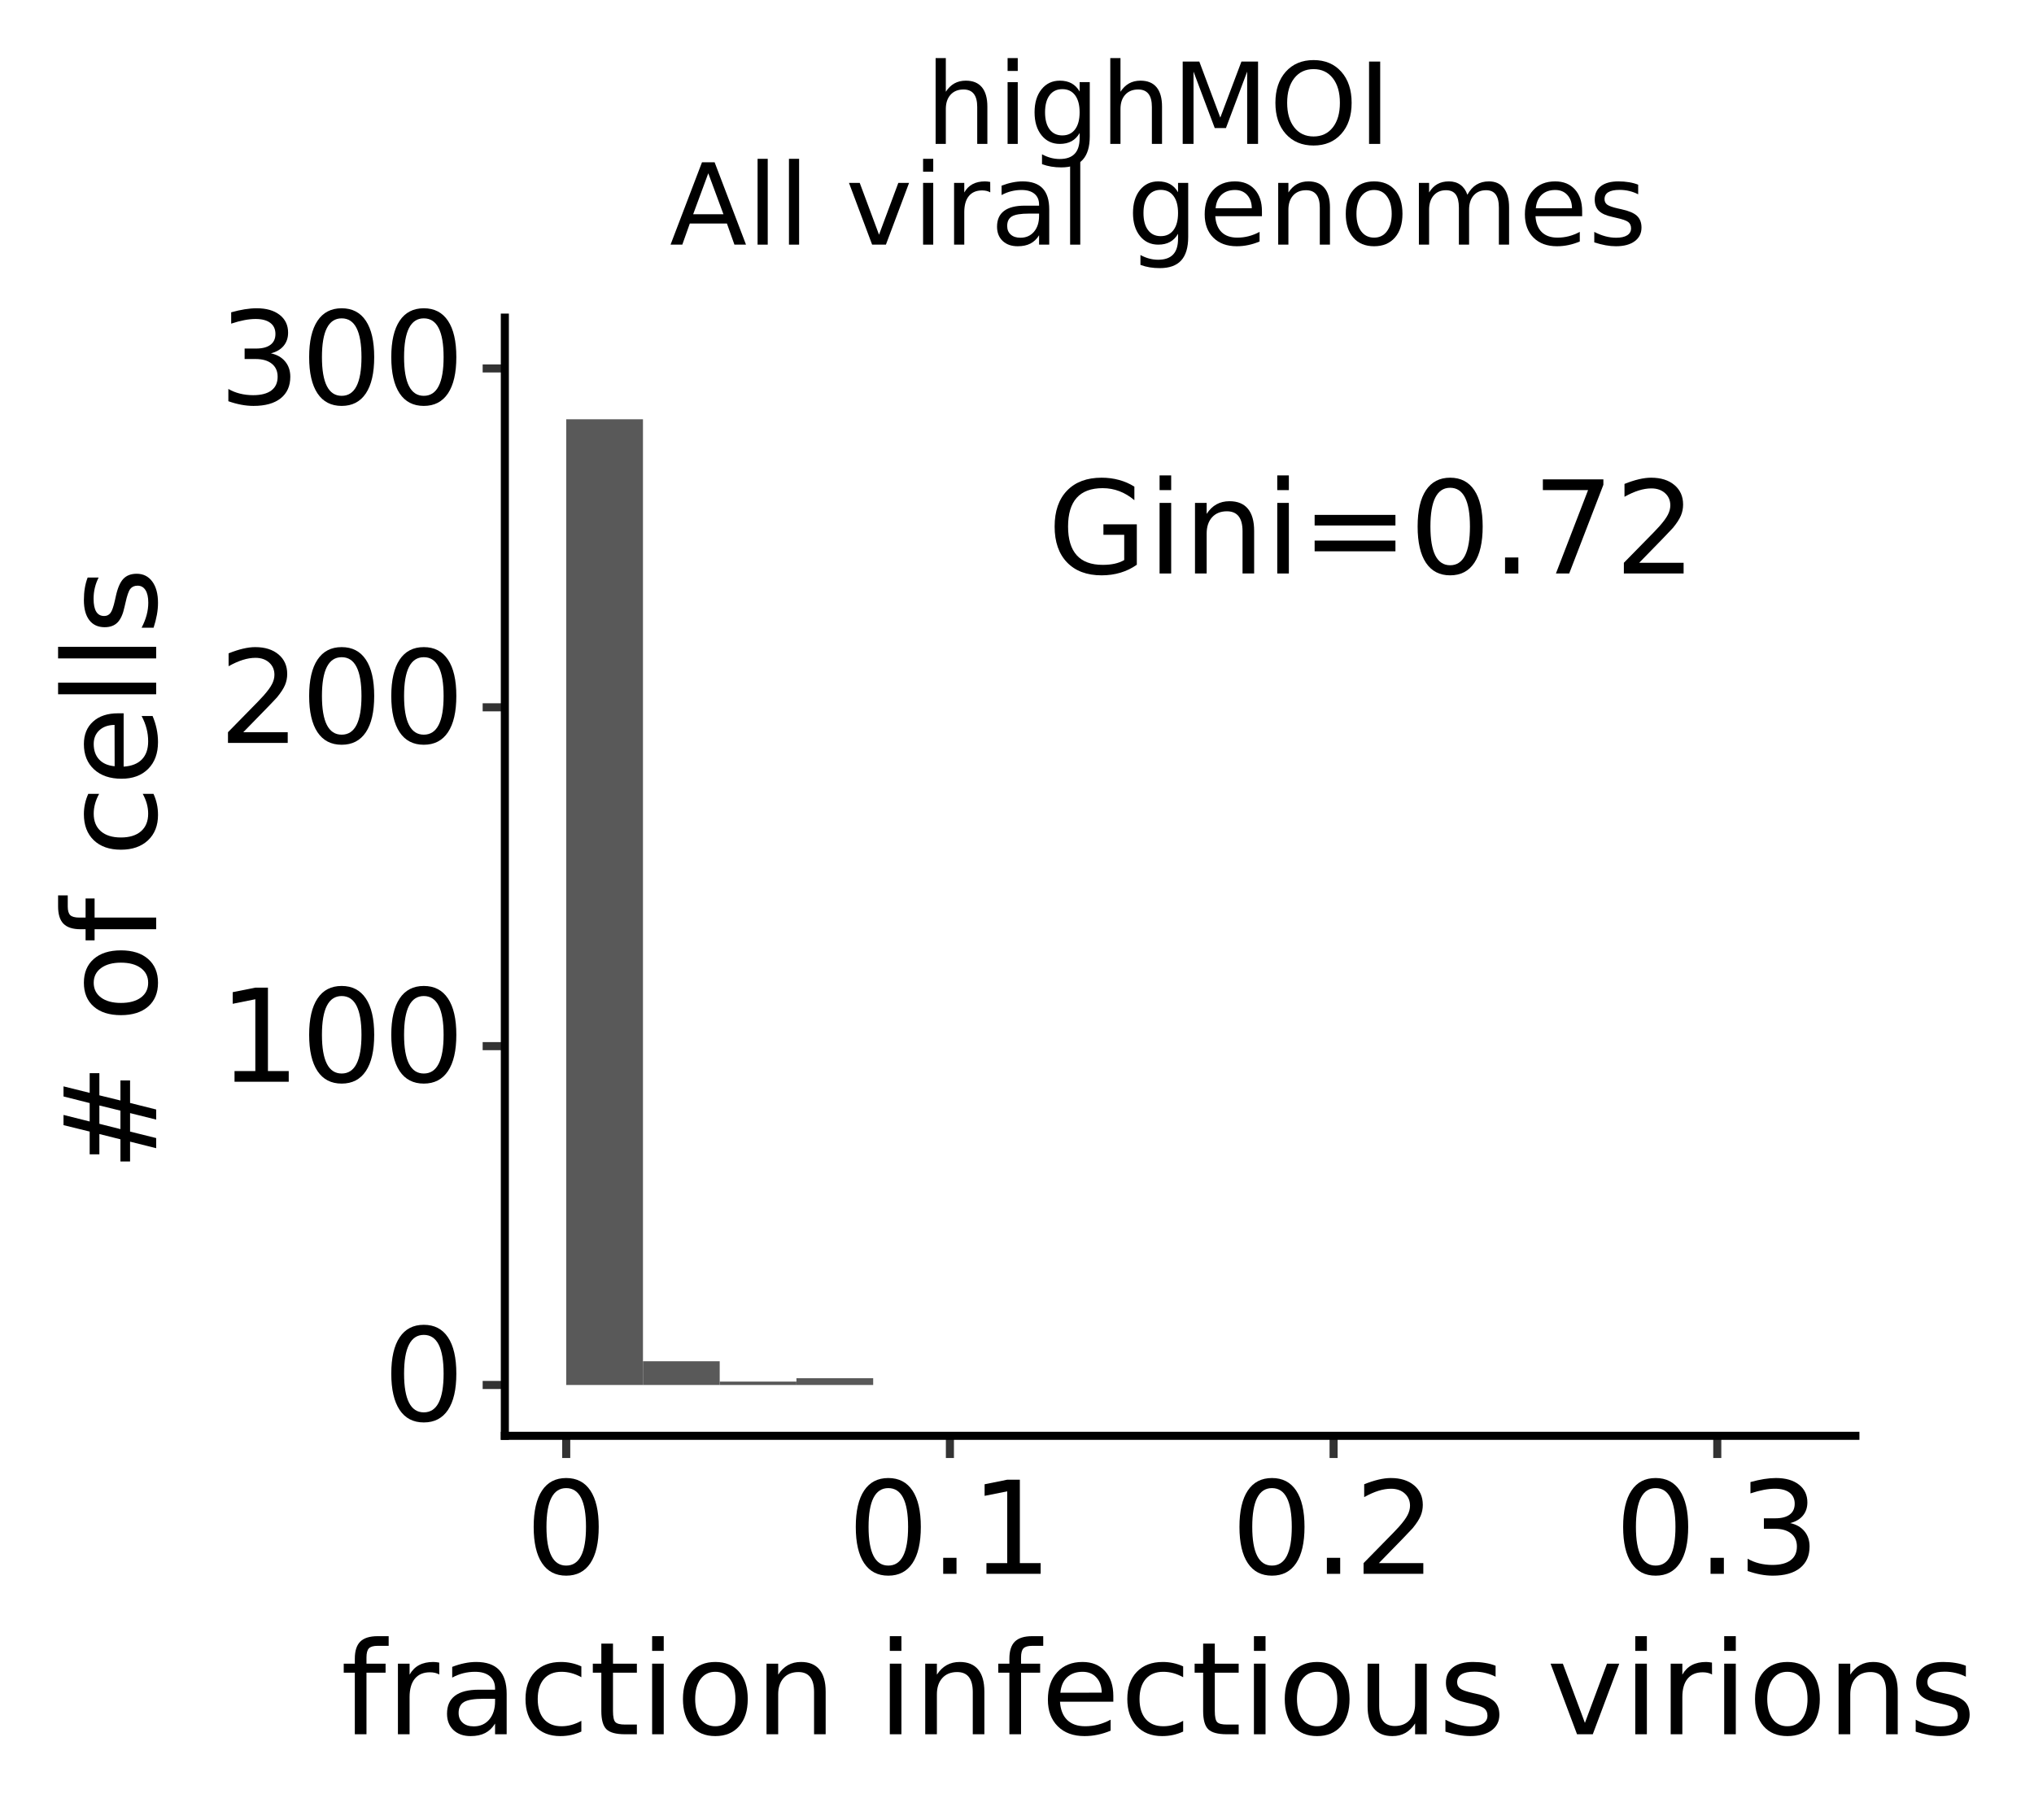
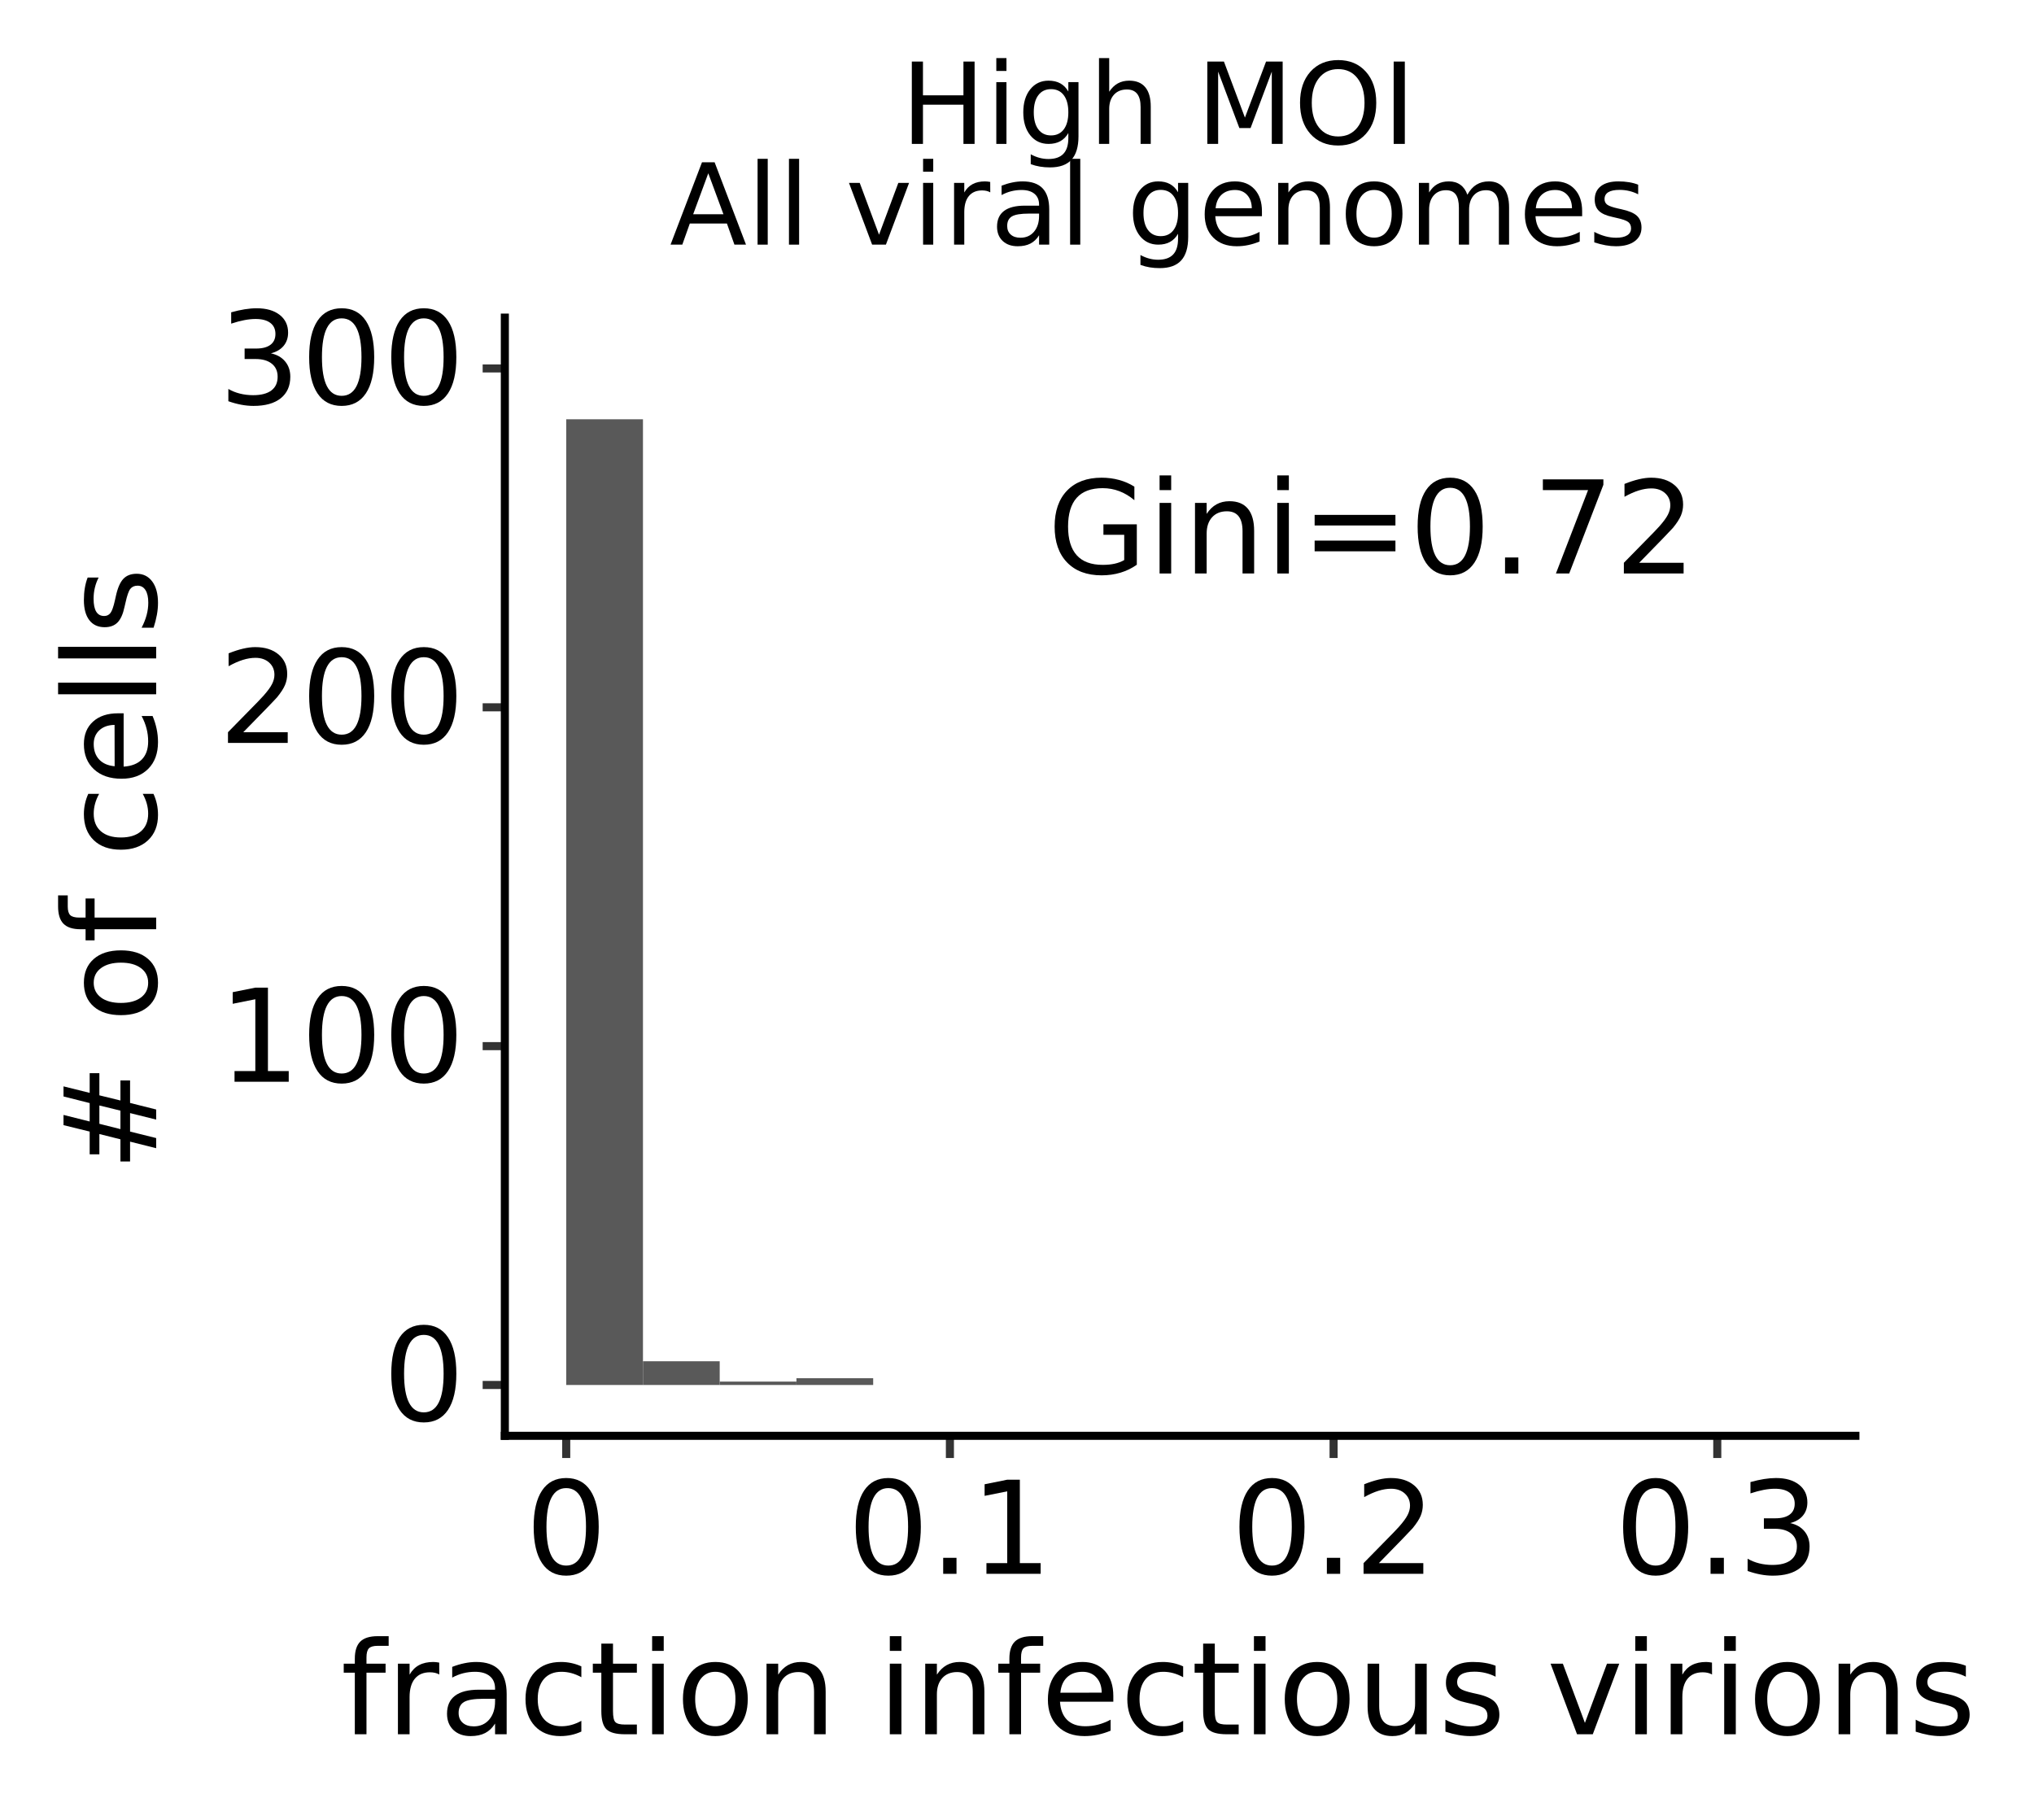
<svg xmlns="http://www.w3.org/2000/svg" xmlns:xlink="http://www.w3.org/1999/xlink" width="252.113pt" height="225.49pt" viewBox="0 0 252.113 225.49" version="1.1">
  <defs>
    <style type="text/css">*{stroke-linejoin: round; stroke-linecap: butt}</style>
  </defs>
  <g id="figure_1">
    <g id="patch_1">
      <path d="M 0 225.49  L 252.113 225.49  L 252.113 0  L 0 0  z " style="fill: #ffffff; stroke: #ffffff; stroke-linejoin: miter" />
    </g>
    <g id="axes_1">
      <g id="patch_2">
        <path d="M 62.575 177.97  L 229.975 177.97  L 229.975 39.37  L 62.575 39.37  z " style="fill: #ffffff" />
      </g>
      <g id="matplotlib.axis_1">
        <g id="xtick_1">
          <g id="line2d_1">
            <path d="M 70.184 177.97  " style="fill: none; stroke: #000000; stroke-width: 1.5" />
            <defs>
-               <path id="m5a6217497e" d="M 0 0  L 0 2.75  " style="stroke: #333333" />
-             </defs>
-             <g>
-               <use xlink:href="#m5a6217497e" x="70.184" y="177.97" style="stroke: #333333" />
+               <path id="m65b9d09e24" d="M 0 0  L 0 2.75  " style="stroke: #333333" />
+             </defs>
+             <g>
+               <use xlink:href="#m65b9d09e24" x="70.184" y="177.97" style="stroke: #333333" />
            </g>
          </g>
          <g id="text_1">
            <g transform="translate(65.09409 195.0779)scale(0.16 -0.16)">
              <defs>
                <path id="DejaVuSans-30" d="M 2034 4250  Q 1547 4250 1301 3770  Q 1056 3291 1056 2328  Q 1056 1369 1301 889  Q 1547 409 2034 409  Q 2525 409 2770 889  Q 3016 1369 3016 2328  Q 3016 3291 2770 3770  Q 2525 4250 2034 4250  z M 2034 4750  Q 2819 4750 3233 4129  Q 3647 3509 3647 2328  Q 3647 1150 3233 529  Q 2819 -91 2034 -91  Q 1250 -91 836 529  Q 422 1150 422 2328  Q 422 3509 836 4129  Q 1250 4750 2034 4750  z " transform="scale(0.015625)" />
              </defs>
              <use xlink:href="#DejaVuSans-30" />
            </g>
          </g>
        </g>
        <g id="xtick_2">
          <g id="line2d_2">
            <path d="M 117.741 177.97  " style="fill: none; stroke: #000000; stroke-width: 1.5" />
            <g>
-               <use xlink:href="#m5a6217497e" x="117.741" y="177.97" style="stroke: #333333" />
+               <use xlink:href="#m65b9d09e24" x="117.741" y="177.97" style="stroke: #333333" />
            </g>
          </g>
          <g id="text_2">
            <g transform="translate(105.0184 195.0779)scale(0.16 -0.16)">
              <defs>
                <path id="DejaVuSans-2e" d="M 684 794  L 1344 794  L 1344 0  L 684 0  L 684 794  z " transform="scale(0.015625)" />
                <path id="DejaVuSans-31" d="M 794 531  L 1825 531  L 1825 4091  L 703 3866  L 703 4441  L 1819 4666  L 2450 4666  L 2450 531  L 3481 531  L 3481 0  L 794 0  L 794 531  z " transform="scale(0.015625)" />
              </defs>
              <use xlink:href="#DejaVuSans-30" />
              <use xlink:href="#DejaVuSans-2e" x="63.623" />
              <use xlink:href="#DejaVuSans-31" x="95.41" />
            </g>
          </g>
        </g>
        <g id="xtick_3">
          <g id="line2d_3">
            <path d="M 165.298 177.97  " style="fill: none; stroke: #000000; stroke-width: 1.5" />
            <g>
-               <use xlink:href="#m5a6217497e" x="165.298" y="177.97" style="stroke: #333333" />
+               <use xlink:href="#m65b9d09e24" x="165.298" y="177.97" style="stroke: #333333" />
            </g>
          </g>
          <g id="text_3">
            <g transform="translate(152.5752 195.0779)scale(0.16 -0.16)">
              <defs>
                <path id="DejaVuSans-32" d="M 1228 531  L 3431 531  L 3431 0  L 469 0  L 469 531  Q 828 903 1448 1529  Q 2069 2156 2228 2338  Q 2531 2678 2651 2914  Q 2772 3150 2772 3378  Q 2772 3750 2511 3984  Q 2250 4219 1831 4219  Q 1534 4219 1204 4116  Q 875 4013 500 3803  L 500 4441  Q 881 4594 1212 4672  Q 1544 4750 1819 4750  Q 2544 4750 2975 4387  Q 3406 4025 3406 3419  Q 3406 3131 3298 2873  Q 3191 2616 2906 2266  Q 2828 2175 2409 1742  Q 1991 1309 1228 531  z " transform="scale(0.015625)" />
              </defs>
              <use xlink:href="#DejaVuSans-30" />
              <use xlink:href="#DejaVuSans-2e" x="63.623" />
              <use xlink:href="#DejaVuSans-32" x="95.41" />
            </g>
          </g>
        </g>
        <g id="xtick_4">
          <g id="line2d_4">
            <path d="M 212.855 177.97  " style="fill: none; stroke: #000000; stroke-width: 1.5" />
            <g>
-               <use xlink:href="#m5a6217497e" x="212.855" y="177.97" style="stroke: #333333" />
+               <use xlink:href="#m65b9d09e24" x="212.855" y="177.97" style="stroke: #333333" />
            </g>
          </g>
          <g id="text_4">
            <g transform="translate(200.132 195.0779)scale(0.16 -0.16)">
              <defs>
                <path id="DejaVuSans-33" d="M 2597 2516  Q 3050 2419 3304 2112  Q 3559 1806 3559 1356  Q 3559 666 3084 287  Q 2609 -91 1734 -91  Q 1441 -91 1130 -33  Q 819 25 488 141  L 488 750  Q 750 597 1062 519  Q 1375 441 1716 441  Q 2309 441 2620 675  Q 2931 909 2931 1356  Q 2931 1769 2642 2001  Q 2353 2234 1838 2234  L 1294 2234  L 1294 2753  L 1863 2753  Q 2328 2753 2575 2939  Q 2822 3125 2822 3475  Q 2822 3834 2567 4026  Q 2313 4219 1838 4219  Q 1578 4219 1281 4162  Q 984 4106 628 3988  L 628 4550  Q 988 4650 1302 4700  Q 1616 4750 1894 4750  Q 2613 4750 3031 4423  Q 3450 4097 3450 3541  Q 3450 3153 3228 2886  Q 3006 2619 2597 2516  z " transform="scale(0.015625)" />
              </defs>
              <use xlink:href="#DejaVuSans-30" />
              <use xlink:href="#DejaVuSans-2e" x="63.623" />
              <use xlink:href="#DejaVuSans-33" x="95.41" />
            </g>
          </g>
        </g>
        <g id="xtick_5" />
        <g id="xtick_6" />
        <g id="xtick_7" />
        <g id="text_5">
          <g transform="translate(42.2375 214.9629)scale(0.16 -0.16)">
            <defs>
              <path id="DejaVuSans-66" d="M 2375 4863  L 2375 4384  L 1825 4384  Q 1516 4384 1395 4259  Q 1275 4134 1275 3809  L 1275 3500  L 2222 3500  L 2222 3053  L 1275 3053  L 1275 0  L 697 0  L 697 3053  L 147 3053  L 147 3500  L 697 3500  L 697 3744  Q 697 4328 969 4595  Q 1241 4863 1831 4863  L 2375 4863  z " transform="scale(0.015625)" />
              <path id="DejaVuSans-72" d="M 2631 2963  Q 2534 3019 2420 3045  Q 2306 3072 2169 3072  Q 1681 3072 1420 2755  Q 1159 2438 1159 1844  L 1159 0  L 581 0  L 581 3500  L 1159 3500  L 1159 2956  Q 1341 3275 1631 3429  Q 1922 3584 2338 3584  Q 2397 3584 2469 3576  Q 2541 3569 2628 3553  L 2631 2963  z " transform="scale(0.015625)" />
              <path id="DejaVuSans-61" d="M 2194 1759  Q 1497 1759 1228 1600  Q 959 1441 959 1056  Q 959 750 1161 570  Q 1363 391 1709 391  Q 2188 391 2477 730  Q 2766 1069 2766 1631  L 2766 1759  L 2194 1759  z M 3341 1997  L 3341 0  L 2766 0  L 2766 531  Q 2569 213 2275 61  Q 1981 -91 1556 -91  Q 1019 -91 701 211  Q 384 513 384 1019  Q 384 1609 779 1909  Q 1175 2209 1959 2209  L 2766 2209  L 2766 2266  Q 2766 2663 2505 2880  Q 2244 3097 1772 3097  Q 1472 3097 1187 3025  Q 903 2953 641 2809  L 641 3341  Q 956 3463 1253 3523  Q 1550 3584 1831 3584  Q 2591 3584 2966 3190  Q 3341 2797 3341 1997  z " transform="scale(0.015625)" />
              <path id="DejaVuSans-63" d="M 3122 3366  L 3122 2828  Q 2878 2963 2633 3030  Q 2388 3097 2138 3097  Q 1578 3097 1268 2742  Q 959 2388 959 1747  Q 959 1106 1268 751  Q 1578 397 2138 397  Q 2388 397 2633 464  Q 2878 531 3122 666  L 3122 134  Q 2881 22 2623 -34  Q 2366 -91 2075 -91  Q 1284 -91 818 406  Q 353 903 353 1747  Q 353 2603 823 3093  Q 1294 3584 2113 3584  Q 2378 3584 2631 3529  Q 2884 3475 3122 3366  z " transform="scale(0.015625)" />
              <path id="DejaVuSans-74" d="M 1172 4494  L 1172 3500  L 2356 3500  L 2356 3053  L 1172 3053  L 1172 1153  Q 1172 725 1289 603  Q 1406 481 1766 481  L 2356 481  L 2356 0  L 1766 0  Q 1100 0 847 248  Q 594 497 594 1153  L 594 3053  L 172 3053  L 172 3500  L 594 3500  L 594 4494  L 1172 4494  z " transform="scale(0.015625)" />
              <path id="DejaVuSans-69" d="M 603 3500  L 1178 3500  L 1178 0  L 603 0  L 603 3500  z M 603 4863  L 1178 4863  L 1178 4134  L 603 4134  L 603 4863  z " transform="scale(0.015625)" />
              <path id="DejaVuSans-6f" d="M 1959 3097  Q 1497 3097 1228 2736  Q 959 2375 959 1747  Q 959 1119 1226 758  Q 1494 397 1959 397  Q 2419 397 2687 759  Q 2956 1122 2956 1747  Q 2956 2369 2687 2733  Q 2419 3097 1959 3097  z M 1959 3584  Q 2709 3584 3137 3096  Q 3566 2609 3566 1747  Q 3566 888 3137 398  Q 2709 -91 1959 -91  Q 1206 -91 779 398  Q 353 888 353 1747  Q 353 2609 779 3096  Q 1206 3584 1959 3584  z " transform="scale(0.015625)" />
              <path id="DejaVuSans-6e" d="M 3513 2113  L 3513 0  L 2938 0  L 2938 2094  Q 2938 2591 2744 2837  Q 2550 3084 2163 3084  Q 1697 3084 1428 2787  Q 1159 2491 1159 1978  L 1159 0  L 581 0  L 581 3500  L 1159 3500  L 1159 2956  Q 1366 3272 1645 3428  Q 1925 3584 2291 3584  Q 2894 3584 3203 3211  Q 3513 2838 3513 2113  z " transform="scale(0.015625)" />
              <path id="DejaVuSans-20" transform="scale(0.015625)" />
              <path id="DejaVuSans-65" d="M 3597 1894  L 3597 1613  L 953 1613  Q 991 1019 1311 708  Q 1631 397 2203 397  Q 2534 397 2845 478  Q 3156 559 3463 722  L 3463 178  Q 3153 47 2828 -22  Q 2503 -91 2169 -91  Q 1331 -91 842 396  Q 353 884 353 1716  Q 353 2575 817 3079  Q 1281 3584 2069 3584  Q 2775 3584 3186 3129  Q 3597 2675 3597 1894  z M 3022 2063  Q 3016 2534 2758 2815  Q 2500 3097 2075 3097  Q 1594 3097 1305 2825  Q 1016 2553 972 2059  L 3022 2063  z " transform="scale(0.015625)" />
              <path id="DejaVuSans-75" d="M 544 1381  L 544 3500  L 1119 3500  L 1119 1403  Q 1119 906 1312 657  Q 1506 409 1894 409  Q 2359 409 2629 706  Q 2900 1003 2900 1516  L 2900 3500  L 3475 3500  L 3475 0  L 2900 0  L 2900 538  Q 2691 219 2414 64  Q 2138 -91 1772 -91  Q 1169 -91 856 284  Q 544 659 544 1381  z M 1991 3584  L 1991 3584  z " transform="scale(0.015625)" />
              <path id="DejaVuSans-73" d="M 2834 3397  L 2834 2853  Q 2591 2978 2328 3040  Q 2066 3103 1784 3103  Q 1356 3103 1142 2972  Q 928 2841 928 2578  Q 928 2378 1081 2264  Q 1234 2150 1697 2047  L 1894 2003  Q 2506 1872 2764 1633  Q 3022 1394 3022 966  Q 3022 478 2636 193  Q 2250 -91 1575 -91  Q 1294 -91 989 -36  Q 684 19 347 128  L 347 722  Q 666 556 975 473  Q 1284 391 1588 391  Q 1994 391 2212 530  Q 2431 669 2431 922  Q 2431 1156 2273 1281  Q 2116 1406 1581 1522  L 1381 1569  Q 847 1681 609 1914  Q 372 2147 372 2553  Q 372 3047 722 3315  Q 1072 3584 1716 3584  Q 2034 3584 2315 3537  Q 2597 3491 2834 3397  z " transform="scale(0.015625)" />
              <path id="DejaVuSans-76" d="M 191 3500  L 800 3500  L 1894 563  L 2988 3500  L 3597 3500  L 2284 0  L 1503 0  L 191 3500  z " transform="scale(0.015625)" />
            </defs>
            <use xlink:href="#DejaVuSans-66" />
            <use xlink:href="#DejaVuSans-72" x="35.205" />
            <use xlink:href="#DejaVuSans-61" x="76.318" />
            <use xlink:href="#DejaVuSans-63" x="137.598" />
            <use xlink:href="#DejaVuSans-74" x="192.578" />
            <use xlink:href="#DejaVuSans-69" x="231.787" />
            <use xlink:href="#DejaVuSans-6f" x="259.57" />
            <use xlink:href="#DejaVuSans-6e" x="320.752" />
            <use xlink:href="#DejaVuSans-20" x="384.131" />
            <use xlink:href="#DejaVuSans-69" x="415.918" />
            <use xlink:href="#DejaVuSans-6e" x="443.701" />
            <use xlink:href="#DejaVuSans-66" x="507.08" />
            <use xlink:href="#DejaVuSans-65" x="542.285" />
            <use xlink:href="#DejaVuSans-63" x="603.809" />
            <use xlink:href="#DejaVuSans-74" x="658.789" />
            <use xlink:href="#DejaVuSans-69" x="697.998" />
            <use xlink:href="#DejaVuSans-6f" x="725.781" />
            <use xlink:href="#DejaVuSans-75" x="786.963" />
            <use xlink:href="#DejaVuSans-73" x="850.342" />
            <use xlink:href="#DejaVuSans-20" x="902.441" />
            <use xlink:href="#DejaVuSans-76" x="934.229" />
            <use xlink:href="#DejaVuSans-69" x="993.408" />
            <use xlink:href="#DejaVuSans-72" x="1021.191" />
            <use xlink:href="#DejaVuSans-69" x="1062.305" />
            <use xlink:href="#DejaVuSans-6f" x="1090.088" />
            <use xlink:href="#DejaVuSans-6e" x="1151.27" />
            <use xlink:href="#DejaVuSans-73" x="1214.648" />
          </g>
        </g>
      </g>
      <g id="matplotlib.axis_2">
        <g id="ytick_1">
          <g id="line2d_5">
            <path d="M 62.575 171.67  " style="fill: none; stroke: #000000; stroke-width: 1.5" />
            <defs>
-               <path id="m19481f8707" d="M 0 0  L -2.75 0  " style="stroke: #333333" />
-             </defs>
-             <g>
-               <use xlink:href="#m19481f8707" x="62.575" y="171.67" style="stroke: #333333" />
+               <path id="mf13c7f82c7" d="M 0 0  L -2.75 0  " style="stroke: #333333" />
+             </defs>
+             <g>
+               <use xlink:href="#mf13c7f82c7" x="62.575" y="171.67" style="stroke: #333333" />
            </g>
          </g>
          <g id="text_6">
            <g transform="translate(47.445 176.0854)scale(0.16 -0.16)">
              <use xlink:href="#DejaVuSans-30" />
            </g>
          </g>
        </g>
        <g id="ytick_2">
          <g id="line2d_6">
            <path d="M 62.575 129.67  " style="fill: none; stroke: #000000; stroke-width: 1.5" />
            <g>
-               <use xlink:href="#m19481f8707" x="62.575" y="129.67" style="stroke: #333333" />
+               <use xlink:href="#mf13c7f82c7" x="62.575" y="129.67" style="stroke: #333333" />
            </g>
          </g>
          <g id="text_7">
            <g transform="translate(27.085 134.0854)scale(0.16 -0.16)">
              <use xlink:href="#DejaVuSans-31" />
              <use xlink:href="#DejaVuSans-30" x="63.623" />
              <use xlink:href="#DejaVuSans-30" x="127.246" />
            </g>
          </g>
        </g>
        <g id="ytick_3">
          <g id="line2d_7">
            <path d="M 62.575 87.67  " style="fill: none; stroke: #000000; stroke-width: 1.5" />
            <g>
-               <use xlink:href="#m19481f8707" x="62.575" y="87.67" style="stroke: #333333" />
+               <use xlink:href="#mf13c7f82c7" x="62.575" y="87.67" style="stroke: #333333" />
            </g>
          </g>
          <g id="text_8">
            <g transform="translate(27.085 92.08541)scale(0.16 -0.16)">
              <use xlink:href="#DejaVuSans-32" />
              <use xlink:href="#DejaVuSans-30" x="63.623" />
              <use xlink:href="#DejaVuSans-30" x="127.246" />
            </g>
          </g>
        </g>
        <g id="ytick_4">
          <g id="line2d_8">
            <path d="M 62.575 45.67  " style="fill: none; stroke: #000000; stroke-width: 1.5" />
            <g>
-               <use xlink:href="#m19481f8707" x="62.575" y="45.67" style="stroke: #333333" />
+               <use xlink:href="#mf13c7f82c7" x="62.575" y="45.67" style="stroke: #333333" />
            </g>
          </g>
          <g id="text_9">
            <g transform="translate(27.085 50.08541)scale(0.16 -0.16)">
              <use xlink:href="#DejaVuSans-33" />
              <use xlink:href="#DejaVuSans-30" x="63.623" />
              <use xlink:href="#DejaVuSans-30" x="127.246" />
            </g>
          </g>
        </g>
        <g id="ytick_5" />
        <g id="ytick_6" />
        <g id="ytick_7" />
        <g id="text_10">
          <g transform="translate(19.3575 145.2042)rotate(-90)scale(0.16 -0.16)">
            <defs>
              <path id="DejaVuSans-23" d="M 3272 2816  L 2363 2816  L 2100 1772  L 3016 1772  L 3272 2816  z M 2803 4594  L 2478 3297  L 3391 3297  L 3719 4594  L 4219 4594  L 3897 3297  L 4872 3297  L 4872 2816  L 3775 2816  L 3519 1772  L 4513 1772  L 4513 1294  L 3397 1294  L 3072 0  L 2572 0  L 2894 1294  L 1978 1294  L 1656 0  L 1153 0  L 1478 1294  L 494 1294  L 494 1772  L 1594 1772  L 1856 2816  L 850 2816  L 850 3297  L 1978 3297  L 2297 4594  L 2803 4594  z " transform="scale(0.015625)" />
              <path id="DejaVuSans-6c" d="M 603 4863  L 1178 4863  L 1178 0  L 603 0  L 603 4863  z " transform="scale(0.015625)" />
            </defs>
            <use xlink:href="#DejaVuSans-23" />
            <use xlink:href="#DejaVuSans-20" x="83.789" />
            <use xlink:href="#DejaVuSans-6f" x="115.576" />
            <use xlink:href="#DejaVuSans-66" x="176.758" />
            <use xlink:href="#DejaVuSans-20" x="211.963" />
            <use xlink:href="#DejaVuSans-63" x="243.75" />
            <use xlink:href="#DejaVuSans-65" x="298.73" />
            <use xlink:href="#DejaVuSans-6c" x="360.254" />
            <use xlink:href="#DejaVuSans-6c" x="388.037" />
            <use xlink:href="#DejaVuSans-73" x="415.82" />
          </g>
        </g>
      </g>
      <g id="PolyCollection_1">
-         <path d="M 70.184 171.67  L 70.184 51.97  L 79.695 51.97  L 79.695 171.67  z " clip-path="url(#p67eff8ba32)" style="fill: #595959" />
-         <path d="M 79.695 171.67  L 79.695 168.73  L 89.207 168.73  L 89.207 171.67  z " clip-path="url(#p67eff8ba32)" style="fill: #595959" />
-         <path d="M 89.207 171.67  L 89.207 171.25  L 98.718 171.25  L 98.718 171.67  z " clip-path="url(#p67eff8ba32)" style="fill: #595959" />
-         <path d="M 98.718 171.67  L 98.718 170.83  L 108.23 170.83  L 108.23 171.67  z " clip-path="url(#p67eff8ba32)" style="fill: #595959" />
-         <path d="M 108.23 171.67  L 108.23 171.67  L 117.741 171.67  L 117.741 171.67  z " clip-path="url(#p67eff8ba32)" style="fill: #595959" />
-         <path d="M 117.741 171.67  L 117.741 171.67  L 127.252 171.67  L 127.252 171.67  z " clip-path="url(#p67eff8ba32)" style="fill: #595959" />
-         <path d="M 127.252 171.67  L 127.252 171.67  L 136.764 171.67  L 136.764 171.67  z " clip-path="url(#p67eff8ba32)" style="fill: #595959" />
-         <path d="M 136.764 171.67  L 136.764 171.67  L 146.275 171.67  L 146.275 171.67  z " clip-path="url(#p67eff8ba32)" style="fill: #595959" />
-         <path d="M 146.275 171.67  L 146.275 171.67  L 155.786 171.67  L 155.786 171.67  z " clip-path="url(#p67eff8ba32)" style="fill: #595959" />
-         <path d="M 155.786 171.67  L 155.786 171.67  L 165.298 171.67  L 165.298 171.67  z " clip-path="url(#p67eff8ba32)" style="fill: #595959" />
-         <path d="M 165.298 171.67  L 165.298 171.67  L 174.809 171.67  L 174.809 171.67  z " clip-path="url(#p67eff8ba32)" style="fill: #595959" />
-         <path d="M 174.809 171.67  L 174.809 171.67  L 184.32 171.67  L 184.32 171.67  z " clip-path="url(#p67eff8ba32)" style="fill: #595959" />
-         <path d="M 184.32 171.67  L 184.32 171.67  L 193.832 171.67  L 193.832 171.67  z " clip-path="url(#p67eff8ba32)" style="fill: #595959" />
-         <path d="M 193.832 171.67  L 193.832 171.67  L 203.343 171.67  L 203.343 171.67  z " clip-path="url(#p67eff8ba32)" style="fill: #595959" />
-         <path d="M 203.343 171.67  L 203.343 171.67  L 212.855 171.67  L 212.855 171.67  z " clip-path="url(#p67eff8ba32)" style="fill: #595959" />
-         <path d="M 212.855 171.67  L 212.855 171.67  L 222.366 171.67  L 222.366 171.67  z " clip-path="url(#p67eff8ba32)" style="fill: #595959" />
+         <path d="M 70.184 171.67  L 70.184 51.97  L 79.695 51.97  L 79.695 171.67  z " clip-path="url(#pa73808d79a)" style="fill: #595959" />
+         <path d="M 79.695 171.67  L 79.695 168.73  L 89.207 168.73  L 89.207 171.67  z " clip-path="url(#pa73808d79a)" style="fill: #595959" />
+         <path d="M 89.207 171.67  L 89.207 171.25  L 98.718 171.25  L 98.718 171.67  z " clip-path="url(#pa73808d79a)" style="fill: #595959" />
+         <path d="M 98.718 171.67  L 98.718 170.83  L 108.23 170.83  L 108.23 171.67  z " clip-path="url(#pa73808d79a)" style="fill: #595959" />
+         <path d="M 108.23 171.67  L 108.23 171.67  L 117.741 171.67  L 117.741 171.67  z " clip-path="url(#pa73808d79a)" style="fill: #595959" />
+         <path d="M 117.741 171.67  L 117.741 171.67  L 127.252 171.67  L 127.252 171.67  z " clip-path="url(#pa73808d79a)" style="fill: #595959" />
+         <path d="M 127.252 171.67  L 127.252 171.67  L 136.764 171.67  L 136.764 171.67  z " clip-path="url(#pa73808d79a)" style="fill: #595959" />
+         <path d="M 136.764 171.67  L 136.764 171.67  L 146.275 171.67  L 146.275 171.67  z " clip-path="url(#pa73808d79a)" style="fill: #595959" />
+         <path d="M 146.275 171.67  L 146.275 171.67  L 155.786 171.67  L 155.786 171.67  z " clip-path="url(#pa73808d79a)" style="fill: #595959" />
+         <path d="M 155.786 171.67  L 155.786 171.67  L 165.298 171.67  L 165.298 171.67  z " clip-path="url(#pa73808d79a)" style="fill: #595959" />
+         <path d="M 165.298 171.67  L 165.298 171.67  L 174.809 171.67  L 174.809 171.67  z " clip-path="url(#pa73808d79a)" style="fill: #595959" />
+         <path d="M 174.809 171.67  L 174.809 171.67  L 184.32 171.67  L 184.32 171.67  z " clip-path="url(#pa73808d79a)" style="fill: #595959" />
+         <path d="M 184.32 171.67  L 184.32 171.67  L 193.832 171.67  L 193.832 171.67  z " clip-path="url(#pa73808d79a)" style="fill: #595959" />
+         <path d="M 193.832 171.67  L 193.832 171.67  L 203.343 171.67  L 203.343 171.67  z " clip-path="url(#pa73808d79a)" style="fill: #595959" />
+         <path d="M 203.343 171.67  L 203.343 171.67  L 212.855 171.67  L 212.855 171.67  z " clip-path="url(#pa73808d79a)" style="fill: #595959" />
+         <path d="M 212.855 171.67  L 212.855 171.67  L 222.366 171.67  L 222.366 171.67  z " clip-path="url(#pa73808d79a)" style="fill: #595959" />
      </g>
      <g id="text_11">
-         <g clip-path="url(#p67eff8ba32)">
+         <g clip-path="url(#pa73808d79a)">
          <g transform="translate(129.8234 71.08541)scale(0.16 -0.16)">
            <defs>
              <path id="DejaVuSans-47" d="M 3809 666  L 3809 1919  L 2778 1919  L 2778 2438  L 4434 2438  L 4434 434  Q 4069 175 3628 42  Q 3188 -91 2688 -91  Q 1594 -91 976 548  Q 359 1188 359 2328  Q 359 3472 976 4111  Q 1594 4750 2688 4750  Q 3144 4750 3555 4637  Q 3966 4525 4313 4306  L 4313 3634  Q 3963 3931 3569 4081  Q 3175 4231 2741 4231  Q 1884 4231 1454 3753  Q 1025 3275 1025 2328  Q 1025 1384 1454 906  Q 1884 428 2741 428  Q 3075 428 3337 486  Q 3600 544 3809 666  z " transform="scale(0.015625)" />
              <path id="DejaVuSans-3d" d="M 678 2906  L 4684 2906  L 4684 2381  L 678 2381  L 678 2906  z M 678 1631  L 4684 1631  L 4684 1100  L 678 1100  L 678 1631  z " transform="scale(0.015625)" />
              <path id="DejaVuSans-37" d="M 525 4666  L 3525 4666  L 3525 4397  L 1831 0  L 1172 0  L 2766 4134  L 525 4134  L 525 4666  z " transform="scale(0.015625)" />
            </defs>
            <use xlink:href="#DejaVuSans-47" />
            <use xlink:href="#DejaVuSans-69" x="77.49" />
            <use xlink:href="#DejaVuSans-6e" x="105.273" />
            <use xlink:href="#DejaVuSans-69" x="168.652" />
            <use xlink:href="#DejaVuSans-3d" x="196.436" />
            <use xlink:href="#DejaVuSans-30" x="280.225" />
            <use xlink:href="#DejaVuSans-2e" x="343.848" />
            <use xlink:href="#DejaVuSans-37" x="375.635" />
            <use xlink:href="#DejaVuSans-32" x="439.258" />
          </g>
        </g>
      </g>
      <g id="patch_3">
        <path d="M 62.575 177.97  L 62.575 39.37  " style="fill: none; stroke: #000000; stroke-linejoin: miter; stroke-linecap: square" />
      </g>
      <g id="patch_4">
        <path d="M 62.575 177.97  L 229.975 177.97  " style="fill: none; stroke: #000000; stroke-linejoin: miter; stroke-linecap: square" />
      </g>
    </g>
    <g id="text_12">
-       <g transform="translate(114.6989 17.83781)scale(0.14 -0.14)">
+       <g transform="translate(111.6462 17.83781)scale(0.14 -0.14)">
        <defs>
+           <path id="DejaVuSans-48" d="M 628 4666  L 1259 4666  L 1259 2753  L 3553 2753  L 3553 4666  L 4184 4666  L 4184 0  L 3553 0  L 3553 2222  L 1259 2222  L 1259 0  L 628 0  L 628 4666  z " transform="scale(0.015625)" />
+           <path id="DejaVuSans-67" d="M 2906 1791  Q 2906 2416 2648 2759  Q 2391 3103 1925 3103  Q 1463 3103 1205 2759  Q 947 2416 947 1791  Q 947 1169 1205 825  Q 1463 481 1925 481  Q 2391 481 2648 825  Q 2906 1169 2906 1791  z M 3481 434  Q 3481 -459 3084 -895  Q 2688 -1331 1869 -1331  Q 1566 -1331 1297 -1286  Q 1028 -1241 775 -1147  L 775 -588  Q 1028 -725 1275 -790  Q 1522 -856 1778 -856  Q 2344 -856 2625 -561  Q 2906 -266 2906 331  L 2906 616  Q 2728 306 2450 153  Q 2172 0 1784 0  Q 1141 0 747 490  Q 353 981 353 1791  Q 353 2603 747 3093  Q 1141 3584 1784 3584  Q 2172 3584 2450 3431  Q 2728 3278 2906 2969  L 2906 3500  L 3481 3500  L 3481 434  z " transform="scale(0.015625)" />
          <path id="DejaVuSans-68" d="M 3513 2113  L 3513 0  L 2938 0  L 2938 2094  Q 2938 2591 2744 2837  Q 2550 3084 2163 3084  Q 1697 3084 1428 2787  Q 1159 2491 1159 1978  L 1159 0  L 581 0  L 581 4863  L 1159 4863  L 1159 2956  Q 1366 3272 1645 3428  Q 1925 3584 2291 3584  Q 2894 3584 3203 3211  Q 3513 2838 3513 2113  z " transform="scale(0.015625)" />
-           <path id="DejaVuSans-67" d="M 2906 1791  Q 2906 2416 2648 2759  Q 2391 3103 1925 3103  Q 1463 3103 1205 2759  Q 947 2416 947 1791  Q 947 1169 1205 825  Q 1463 481 1925 481  Q 2391 481 2648 825  Q 2906 1169 2906 1791  z M 3481 434  Q 3481 -459 3084 -895  Q 2688 -1331 1869 -1331  Q 1566 -1331 1297 -1286  Q 1028 -1241 775 -1147  L 775 -588  Q 1028 -725 1275 -790  Q 1522 -856 1778 -856  Q 2344 -856 2625 -561  Q 2906 -266 2906 331  L 2906 616  Q 2728 306 2450 153  Q 2172 0 1784 0  Q 1141 0 747 490  Q 353 981 353 1791  Q 353 2603 747 3093  Q 1141 3584 1784 3584  Q 2172 3584 2450 3431  Q 2728 3278 2906 2969  L 2906 3500  L 3481 3500  L 3481 434  z " transform="scale(0.015625)" />
          <path id="DejaVuSans-4d" d="M 628 4666  L 1569 4666  L 2759 1491  L 3956 4666  L 4897 4666  L 4897 0  L 4281 0  L 4281 4097  L 3078 897  L 2444 897  L 1241 4097  L 1241 0  L 628 0  L 628 4666  z " transform="scale(0.015625)" />
          <path id="DejaVuSans-4f" d="M 2522 4238  Q 1834 4238 1429 3725  Q 1025 3213 1025 2328  Q 1025 1447 1429 934  Q 1834 422 2522 422  Q 3209 422 3611 934  Q 4013 1447 4013 2328  Q 4013 3213 3611 3725  Q 3209 4238 2522 4238  z M 2522 4750  Q 3503 4750 4090 4092  Q 4678 3434 4678 2328  Q 4678 1225 4090 567  Q 3503 -91 2522 -91  Q 1538 -91 948 565  Q 359 1222 359 2328  Q 359 3434 948 4092  Q 1538 4750 2522 4750  z " transform="scale(0.015625)" />
          <path id="DejaVuSans-49" d="M 628 4666  L 1259 4666  L 1259 0  L 628 0  L 628 4666  z " transform="scale(0.015625)" />
        </defs>
-         <use xlink:href="#DejaVuSans-68" />
-         <use xlink:href="#DejaVuSans-69" x="63.379" />
-         <use xlink:href="#DejaVuSans-67" x="91.162" />
-         <use xlink:href="#DejaVuSans-68" x="154.639" />
-         <use xlink:href="#DejaVuSans-4d" x="218.018" />
-         <use xlink:href="#DejaVuSans-4f" x="304.297" />
-         <use xlink:href="#DejaVuSans-49" x="383.008" />
+         <use xlink:href="#DejaVuSans-48" />
+         <use xlink:href="#DejaVuSans-69" x="75.195" />
+         <use xlink:href="#DejaVuSans-67" x="102.979" />
+         <use xlink:href="#DejaVuSans-68" x="166.455" />
+         <use xlink:href="#DejaVuSans-20" x="229.834" />
+         <use xlink:href="#DejaVuSans-4d" x="261.621" />
+         <use xlink:href="#DejaVuSans-4f" x="347.9" />
+         <use xlink:href="#DejaVuSans-49" x="426.611" />
      </g>
      <g transform="translate(83.00531 30.32341)scale(0.14 -0.14)">
        <defs>
          <path id="DejaVuSans-41" d="M 2188 4044  L 1331 1722  L 3047 1722  L 2188 4044  z M 1831 4666  L 2547 4666  L 4325 0  L 3669 0  L 3244 1197  L 1141 1197  L 716 0  L 50 0  L 1831 4666  z " transform="scale(0.015625)" />
          <path id="DejaVuSans-6d" d="M 3328 2828  Q 3544 3216 3844 3400  Q 4144 3584 4550 3584  Q 5097 3584 5394 3201  Q 5691 2819 5691 2113  L 5691 0  L 5113 0  L 5113 2094  Q 5113 2597 4934 2840  Q 4756 3084 4391 3084  Q 3944 3084 3684 2787  Q 3425 2491 3425 1978  L 3425 0  L 2847 0  L 2847 2094  Q 2847 2600 2669 2842  Q 2491 3084 2119 3084  Q 1678 3084 1418 2786  Q 1159 2488 1159 1978  L 1159 0  L 581 0  L 581 3500  L 1159 3500  L 1159 2956  Q 1356 3278 1631 3431  Q 1906 3584 2284 3584  Q 2666 3584 2933 3390  Q 3200 3197 3328 2828  z " transform="scale(0.015625)" />
        </defs>
        <use xlink:href="#DejaVuSans-41" />
        <use xlink:href="#DejaVuSans-6c" x="68.408" />
        <use xlink:href="#DejaVuSans-6c" x="96.191" />
        <use xlink:href="#DejaVuSans-20" x="123.975" />
        <use xlink:href="#DejaVuSans-76" x="155.762" />
        <use xlink:href="#DejaVuSans-69" x="214.941" />
        <use xlink:href="#DejaVuSans-72" x="242.725" />
        <use xlink:href="#DejaVuSans-61" x="283.838" />
        <use xlink:href="#DejaVuSans-6c" x="345.117" />
        <use xlink:href="#DejaVuSans-20" x="372.9" />
        <use xlink:href="#DejaVuSans-67" x="404.688" />
        <use xlink:href="#DejaVuSans-65" x="468.164" />
        <use xlink:href="#DejaVuSans-6e" x="529.688" />
        <use xlink:href="#DejaVuSans-6f" x="593.066" />
        <use xlink:href="#DejaVuSans-6d" x="654.248" />
        <use xlink:href="#DejaVuSans-65" x="751.66" />
        <use xlink:href="#DejaVuSans-73" x="813.184" />
      </g>
    </g>
  </g>
  <defs>
-     <clipPath id="p67eff8ba32">
+     <clipPath id="pa73808d79a">
      <rect x="62.575" y="39.37" width="167.4" height="138.6" />
    </clipPath>
  </defs>
</svg>
